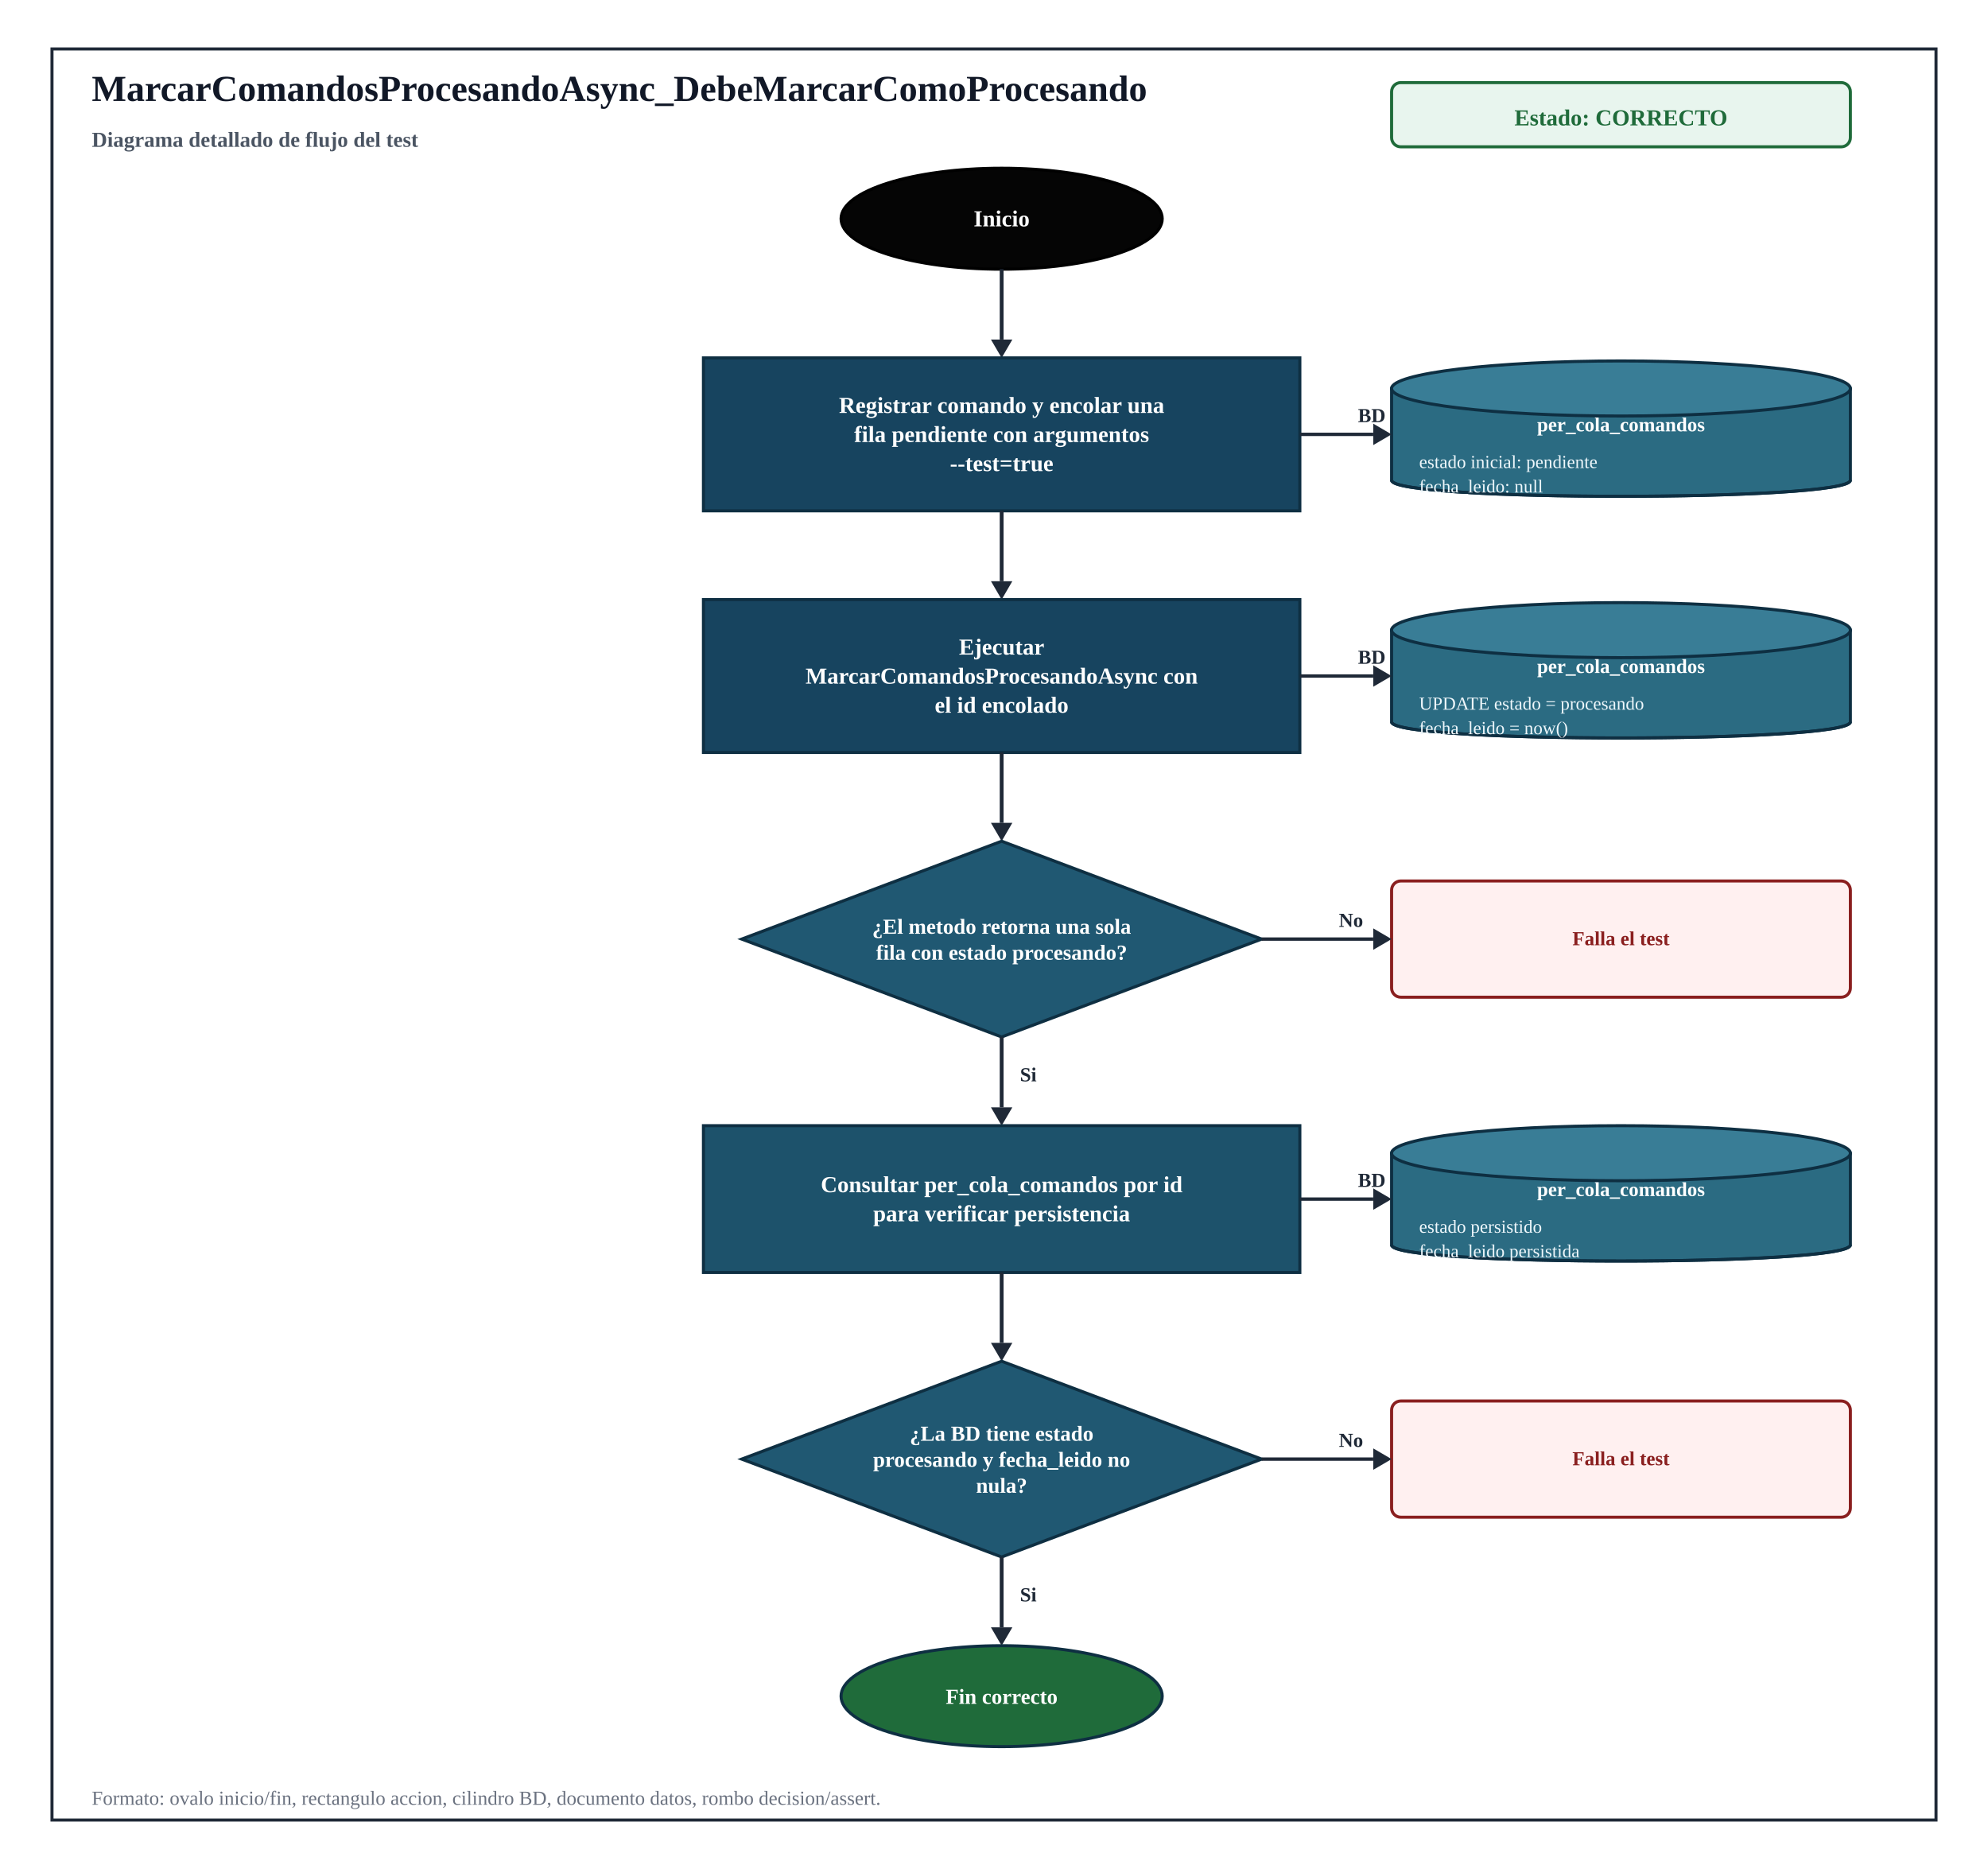
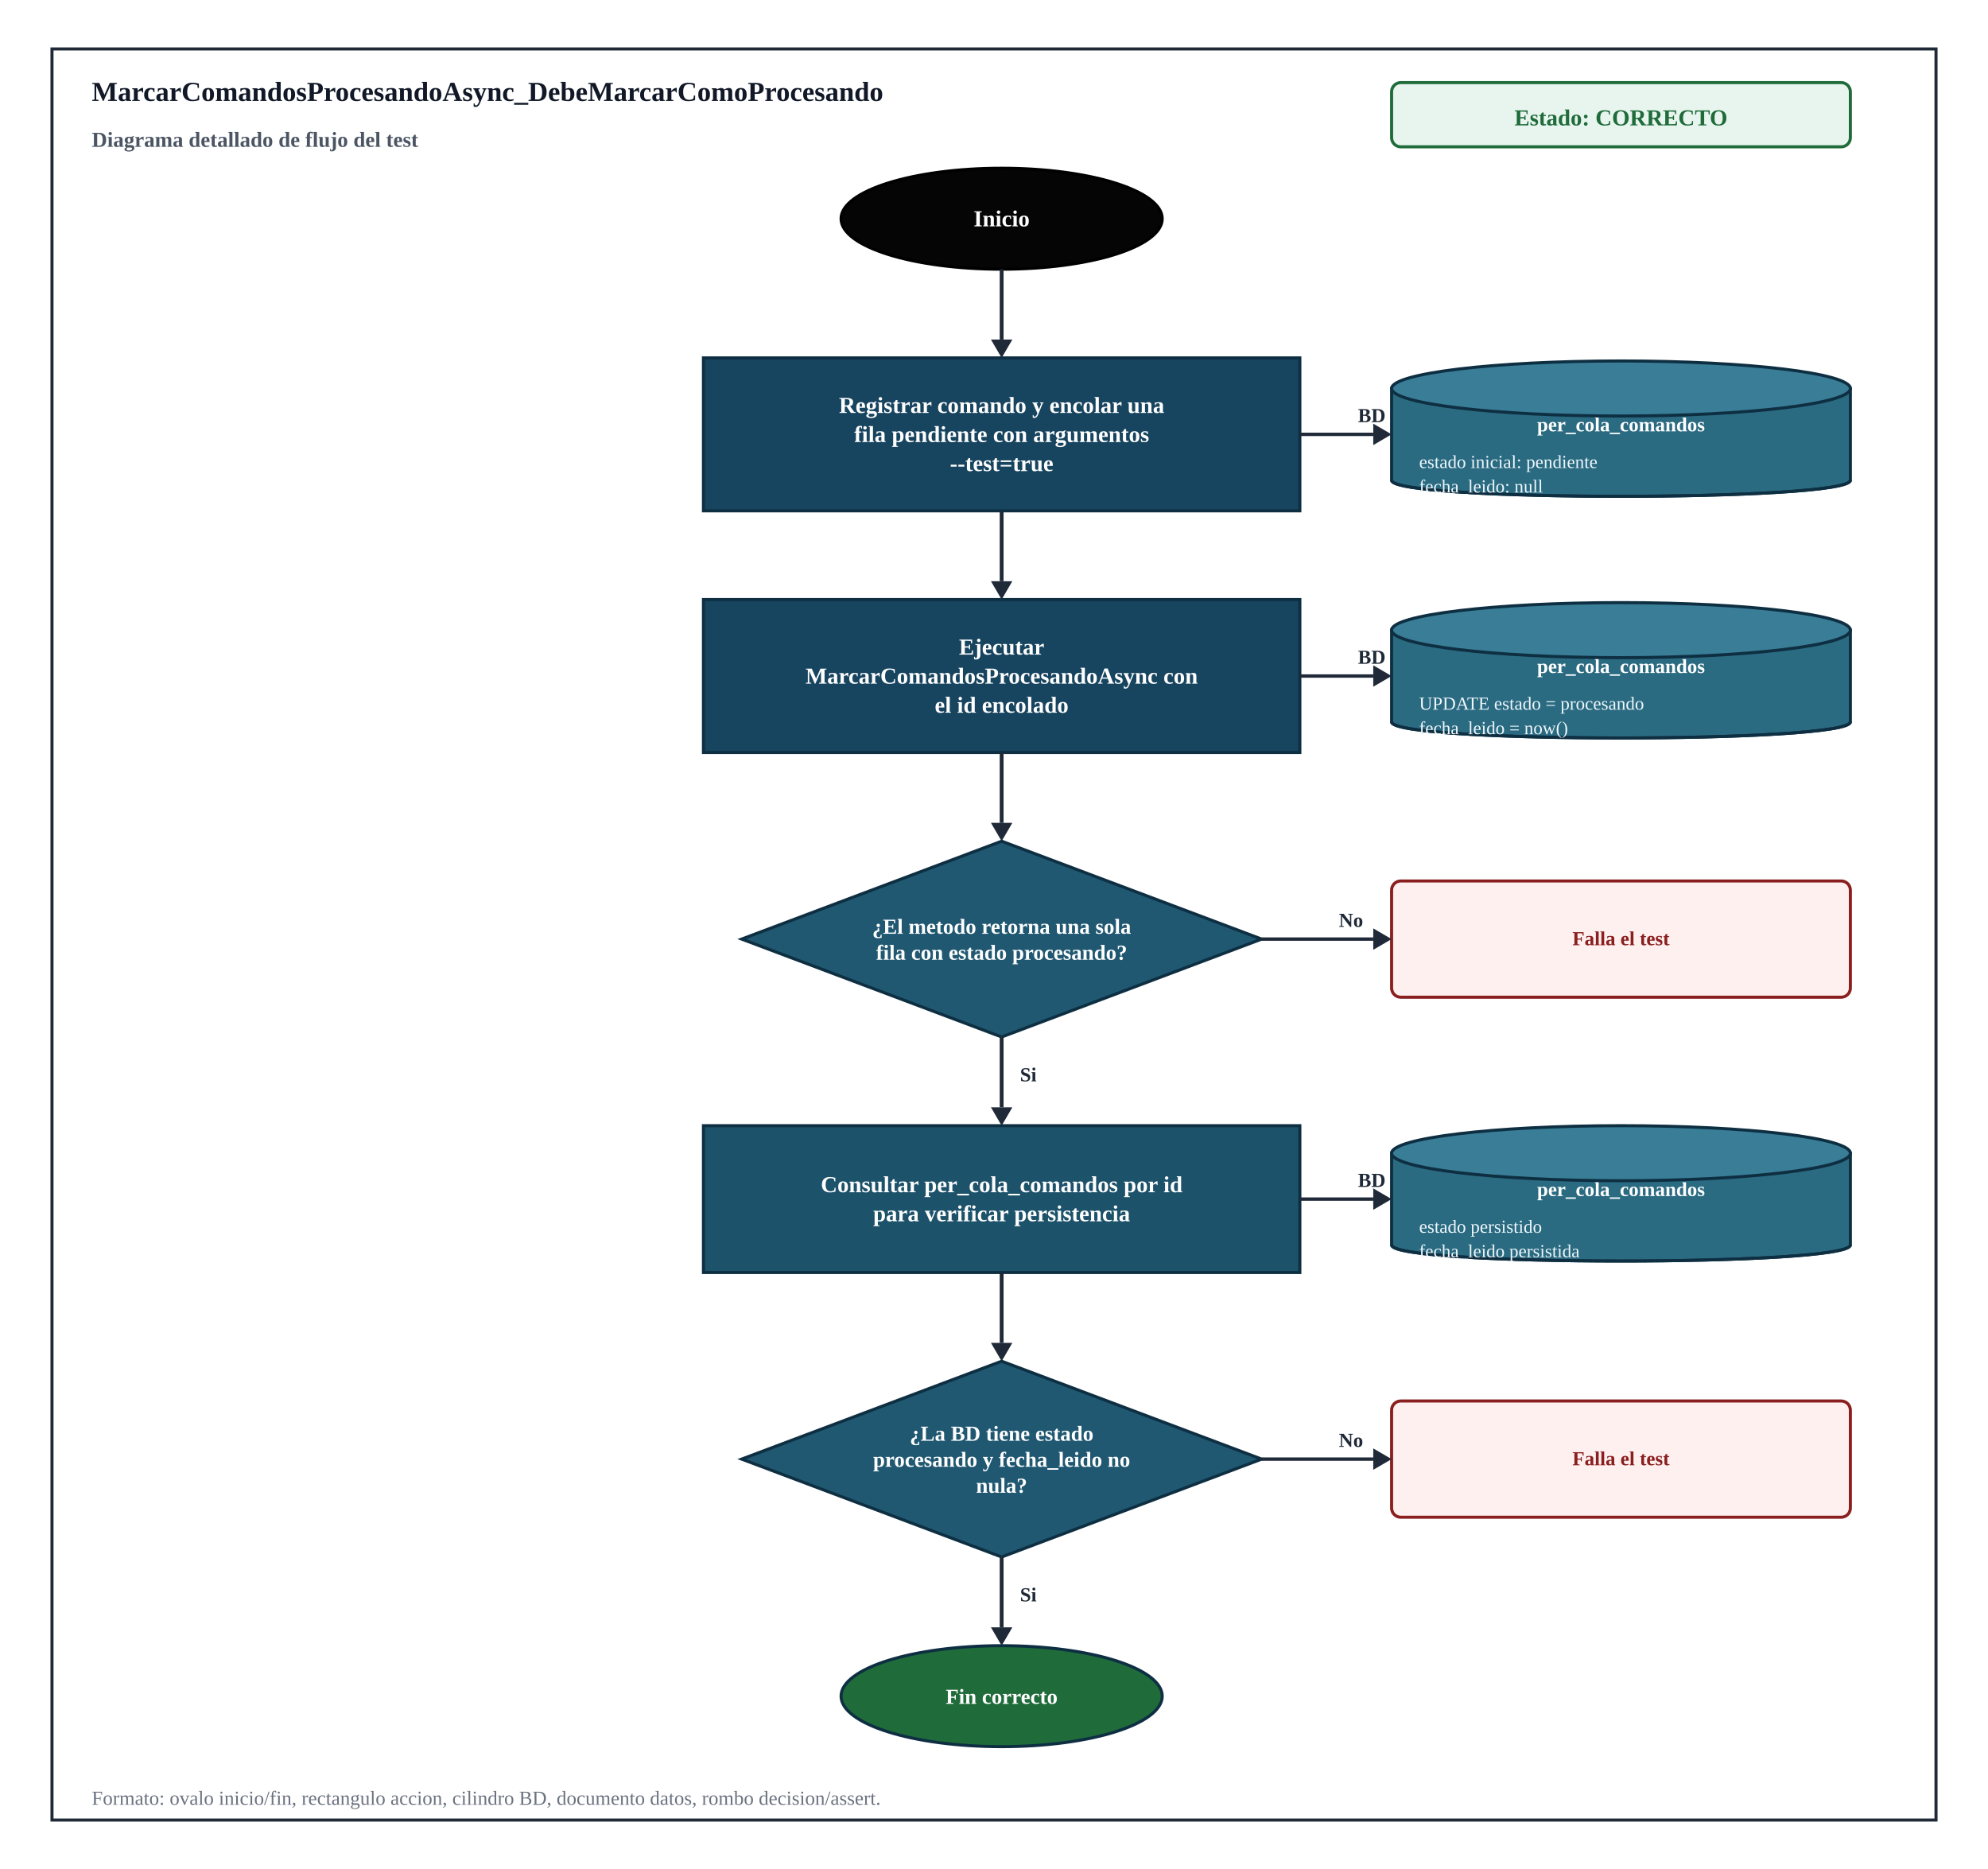
<svg xmlns="http://www.w3.org/2000/svg" width="1300" height="1222" viewBox="0 0 1300 1222">
  <rect width="100%" height="100%" fill="#ffffff" />
  <rect x="34" y="32" width="1232" height="1158" fill="none" stroke="#1f2937" stroke-width="2" />
-   <text x="60" y="66" font-size="24" fill="#111827" font-weight="800">MarcarComandosProcesandoAsync_DebeMarcarComoProcesando</text>
+   <text x="60" y="66" font-size="18" fill="#111827" font-weight="800">MarcarComandosProcesandoAsync_DebeMarcarComoProcesando</text>
  <text x="60" y="96" font-size="14" fill="#4b5563" font-weight="600">Diagrama detallado de flujo del test</text>
  <rect x="910" y="54" width="300" height="42" rx="6" fill="#e8f5ee" stroke="#1f6b3a" stroke-width="2" />
  <text x="1060.0" y="82.0" text-anchor="middle" font-size="15" fill="#1f6b3a" font-weight="800">Estado: CORRECTO</text>
  <ellipse cx="655.0" cy="143.0" rx="105.0" ry="33.0" fill="#050505" stroke="#000" stroke-width="2" />
  <text x="655.0" y="148.0" text-anchor="middle" font-size="15" fill="#ffffff" font-weight="700">Inicio</text>
  <line x1="655.0" y1="176" x2="655.0" y2="222" stroke="#1f2937" stroke-width="2.5" />
  <polygon points="648.0,222 662.0,222 655.0,234" fill="#1f2937" />
  <rect x="460" y="234" width="390" height="100" fill="#17445f" stroke="#0e2f42" stroke-width="2" />
  <text x="655.0" y="270.0" text-anchor="middle" font-size="15" fill="#ffffff" font-weight="700">Registrar comando y encolar una</text>
  <text x="655.0" y="289.0" text-anchor="middle" font-size="15" fill="#ffffff" font-weight="700">fila pendiente con argumentos</text>
  <text x="655.0" y="308.0" text-anchor="middle" font-size="15" fill="#ffffff" font-weight="700">--test=true</text>
  <path d="M910,254.0 C910,240.0 1210,240.0 1210,254.0 L1210,314.0 C1210,328.0 910,328.0 910,314.0 Z" fill="#2b6b82" stroke="#0e2f42" stroke-width="2" />
  <ellipse cx="1060.0" cy="254.0" rx="150.0" ry="18" fill="#397d96" stroke="#0e2f42" stroke-width="2" />
  <path d="M910,314.0 C910,328.0 1210,328.0 1210,314.0" fill="none" stroke="#0e2f42" stroke-width="2" />
  <text x="1060.0" y="282.0" text-anchor="middle" font-size="13" fill="#ffffff" font-weight="700">per_cola_comandos</text>
  <text x="928" y="306" font-size="12" fill="#eef7fb" font-weight="500">estado inicial: pendiente</text>
  <text x="928" y="322" font-size="12" fill="#eef7fb" font-weight="500">fecha_leido: null</text>
  <path d="M850,284.0 H880.0 V284.0 H898" fill="none" stroke="#1f2937" stroke-width="2.2" />
  <polygon points="898,277.0 898,291.0 910,284.0" fill="#1f2937" />
  <text x="888.0" y="276.0" font-size="13" fill="#1f2937" font-weight="700">BD</text>
  <line x1="655.0" y1="334" x2="655.0" y2="380" stroke="#1f2937" stroke-width="2.5" />
  <polygon points="648.0,380 662.0,380 655.0,392" fill="#1f2937" />
  <rect x="460" y="392" width="390" height="100" fill="#17445f" stroke="#0e2f42" stroke-width="2" />
  <text x="655.0" y="428.0" text-anchor="middle" font-size="15" fill="#ffffff" font-weight="700">Ejecutar</text>
  <text x="655.0" y="447.0" text-anchor="middle" font-size="15" fill="#ffffff" font-weight="700">MarcarComandosProcesandoAsync con</text>
  <text x="655.0" y="466.0" text-anchor="middle" font-size="15" fill="#ffffff" font-weight="700">el id encolado</text>
  <path d="M910,412.0 C910,398.0 1210,398.0 1210,412.0 L1210,472.0 C1210,486.0 910,486.0 910,472.0 Z" fill="#2b6b82" stroke="#0e2f42" stroke-width="2" />
  <ellipse cx="1060.0" cy="412.0" rx="150.0" ry="18" fill="#397d96" stroke="#0e2f42" stroke-width="2" />
  <path d="M910,472.0 C910,486.0 1210,486.0 1210,472.0" fill="none" stroke="#0e2f42" stroke-width="2" />
  <text x="1060.0" y="440.0" text-anchor="middle" font-size="13" fill="#ffffff" font-weight="700">per_cola_comandos</text>
  <text x="928" y="464" font-size="12" fill="#eef7fb" font-weight="500">UPDATE estado = procesando</text>
  <text x="928" y="480" font-size="12" fill="#eef7fb" font-weight="500">fecha_leido = now()</text>
  <path d="M850,442.0 H880.0 V442.0 H898" fill="none" stroke="#1f2937" stroke-width="2.2" />
  <polygon points="898,435.0 898,449.0 910,442.0" fill="#1f2937" />
  <text x="888.0" y="434.0" font-size="13" fill="#1f2937" font-weight="700">BD</text>
  <line x1="655.0" y1="492" x2="655.0" y2="538" stroke="#1f2937" stroke-width="2.5" />
  <polygon points="648.0,538 662.0,538 655.0,550" fill="#1f2937" />
  <polygon points="655.0,550 825,614.0 655.0,678 485,614.0" fill="#205872" stroke="#0e2f42" stroke-width="2" />
  <text x="655.0" y="610.5" text-anchor="middle" font-size="14" fill="#ffffff" font-weight="700">¿El metodo retorna una sola</text>
  <text x="655.0" y="627.5" text-anchor="middle" font-size="14" fill="#ffffff" font-weight="700">fila con estado procesando?</text>
  <rect x="910" y="576.0" width="300" height="76" rx="6" fill="#fff0f0" stroke="#8a1f1f" stroke-width="2" />
  <text x="1060.0" y="618.0" text-anchor="middle" font-size="13" fill="#8a1f1f" font-weight="700">Falla el test</text>
  <path d="M825,614.0 H867.5 V614.0 H898" fill="none" stroke="#1f2937" stroke-width="2.2" />
  <polygon points="898,607.0 898,621.0 910,614.0" fill="#1f2937" />
  <text x="875.5" y="606.0" font-size="13" fill="#1f2937" font-weight="700">No</text>
  <line x1="655.0" y1="678" x2="655.0" y2="724" stroke="#1f2937" stroke-width="2.5" />
  <polygon points="648.0,724 662.0,724 655.0,736" fill="#1f2937" />
  <text x="667.0" y="707.0" font-size="13" fill="#1f2937" font-weight="700">Si</text>
  <rect x="460" y="736" width="390" height="96" fill="#1d526b" stroke="#0e2f42" stroke-width="2" />
  <text x="655.0" y="779.5" text-anchor="middle" font-size="15" fill="#ffffff" font-weight="700">Consultar per_cola_comandos por id</text>
  <text x="655.0" y="798.5" text-anchor="middle" font-size="15" fill="#ffffff" font-weight="700">para verificar persistencia</text>
  <path d="M910,754.0 C910,740.0 1210,740.0 1210,754.0 L1210,814.0 C1210,828.0 910,828.0 910,814.0 Z" fill="#2b6b82" stroke="#0e2f42" stroke-width="2" />
  <ellipse cx="1060.0" cy="754.0" rx="150.0" ry="18" fill="#397d96" stroke="#0e2f42" stroke-width="2" />
  <path d="M910,814.0 C910,828.0 1210,828.0 1210,814.0" fill="none" stroke="#0e2f42" stroke-width="2" />
  <text x="1060.0" y="782.0" text-anchor="middle" font-size="13" fill="#ffffff" font-weight="700">per_cola_comandos</text>
  <text x="928" y="806" font-size="12" fill="#eef7fb" font-weight="500">estado persistido</text>
  <text x="928" y="822" font-size="12" fill="#eef7fb" font-weight="500">fecha_leido persistida</text>
  <path d="M850,784.0 H880.0 V784.0 H898" fill="none" stroke="#1f2937" stroke-width="2.2" />
  <polygon points="898,777.0 898,791.0 910,784.0" fill="#1f2937" />
  <text x="888.0" y="776.0" font-size="13" fill="#1f2937" font-weight="700">BD</text>
  <line x1="655.0" y1="832" x2="655.0" y2="878" stroke="#1f2937" stroke-width="2.5" />
  <polygon points="648.0,878 662.0,878 655.0,890" fill="#1f2937" />
  <polygon points="655.0,890 825,954.0 655.0,1018 485,954.0" fill="#205872" stroke="#0e2f42" stroke-width="2" />
  <text x="655.0" y="942.0" text-anchor="middle" font-size="14" fill="#ffffff" font-weight="700">¿La BD tiene estado</text>
  <text x="655.0" y="959.0" text-anchor="middle" font-size="14" fill="#ffffff" font-weight="700">procesando y fecha_leido no</text>
  <text x="655.0" y="976.0" text-anchor="middle" font-size="14" fill="#ffffff" font-weight="700">nula?</text>
  <rect x="910" y="916.0" width="300" height="76" rx="6" fill="#fff0f0" stroke="#8a1f1f" stroke-width="2" />
  <text x="1060.0" y="958.0" text-anchor="middle" font-size="13" fill="#8a1f1f" font-weight="700">Falla el test</text>
  <path d="M825,954.0 H867.5 V954.0 H898" fill="none" stroke="#1f2937" stroke-width="2.2" />
  <polygon points="898,947.0 898,961.0 910,954.0" fill="#1f2937" />
  <text x="875.5" y="946.0" font-size="13" fill="#1f2937" font-weight="700">No</text>
  <line x1="655.0" y1="1018" x2="655.0" y2="1064" stroke="#1f2937" stroke-width="2.5" />
  <polygon points="648.0,1064 662.0,1064 655.0,1076" fill="#1f2937" />
  <text x="667.0" y="1047.0" font-size="13" fill="#1f2937" font-weight="700">Si</text>
  <ellipse cx="655.0" cy="1109.0" rx="105.0" ry="33.0" fill="#1f6b3a" stroke="#0e2f42" stroke-width="2" />
  <text x="655.0" y="1114.0" text-anchor="middle" font-size="14" fill="#ffffff" font-weight="700">Fin correcto</text>
  <text x="60" y="1180" font-size="13" fill="#6b7280">Formato: ovalo inicio/fin, rectangulo accion, cilindro BD, documento datos, rombo decision/assert.</text>
</svg>
